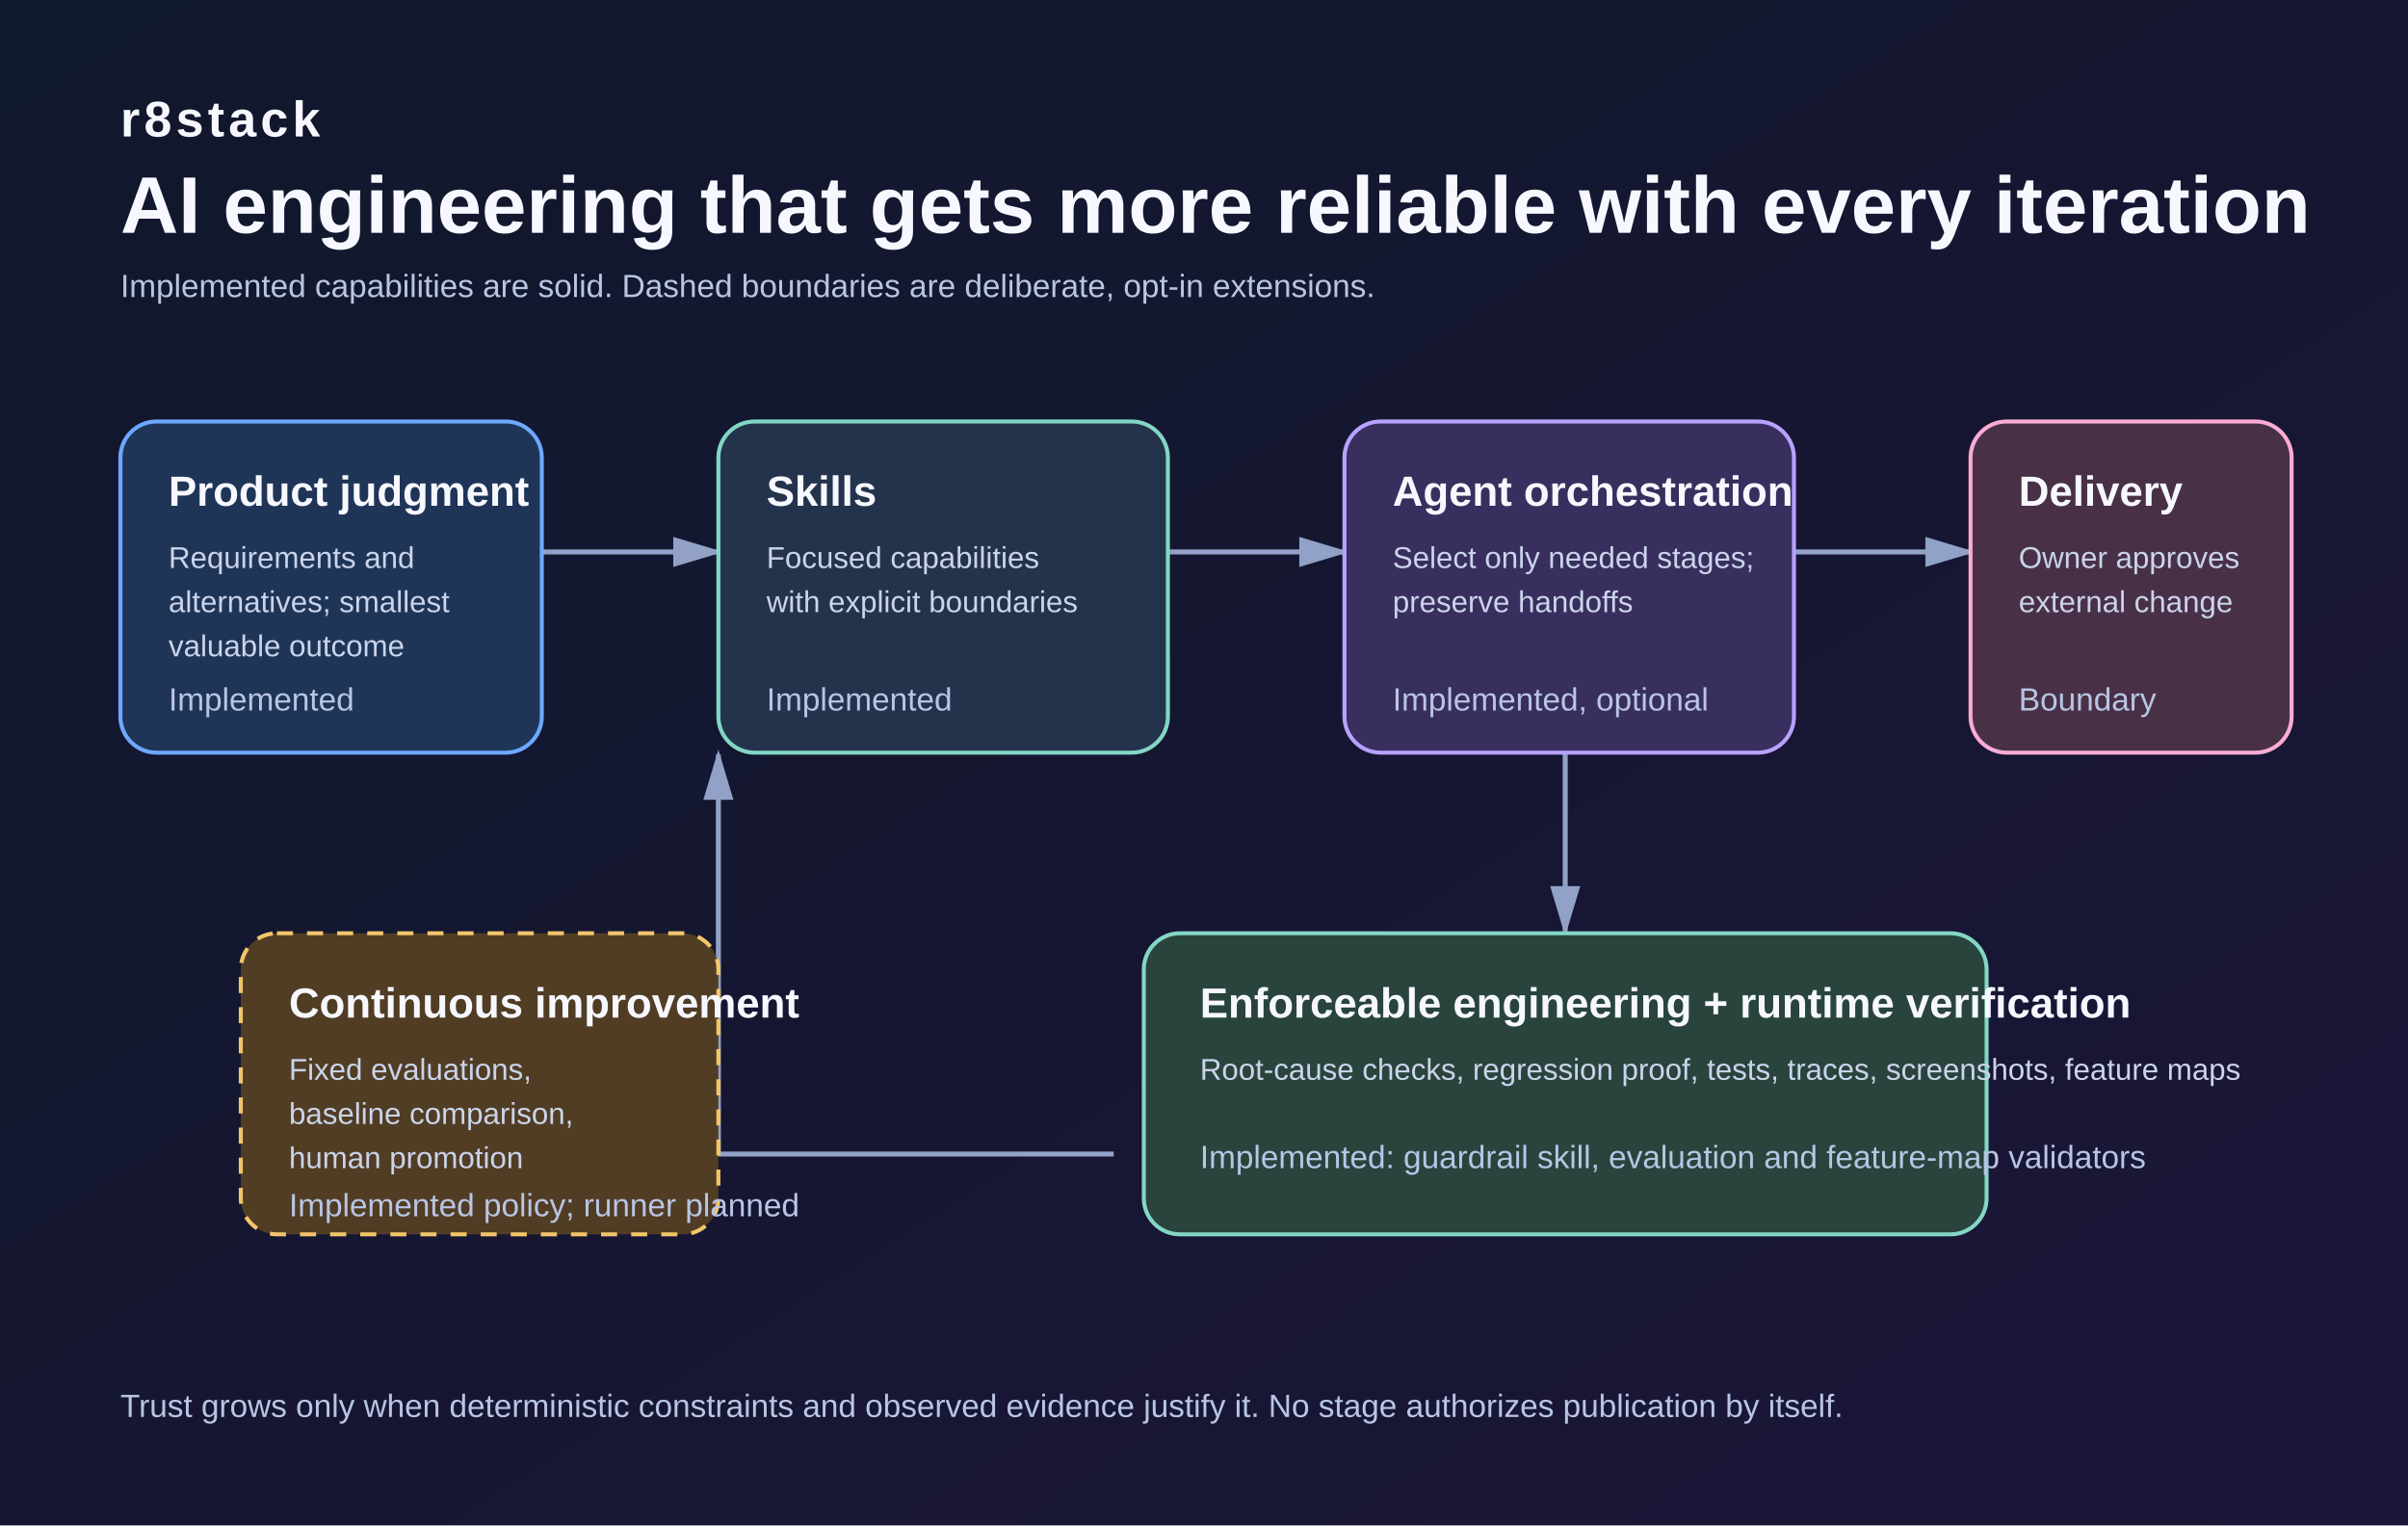
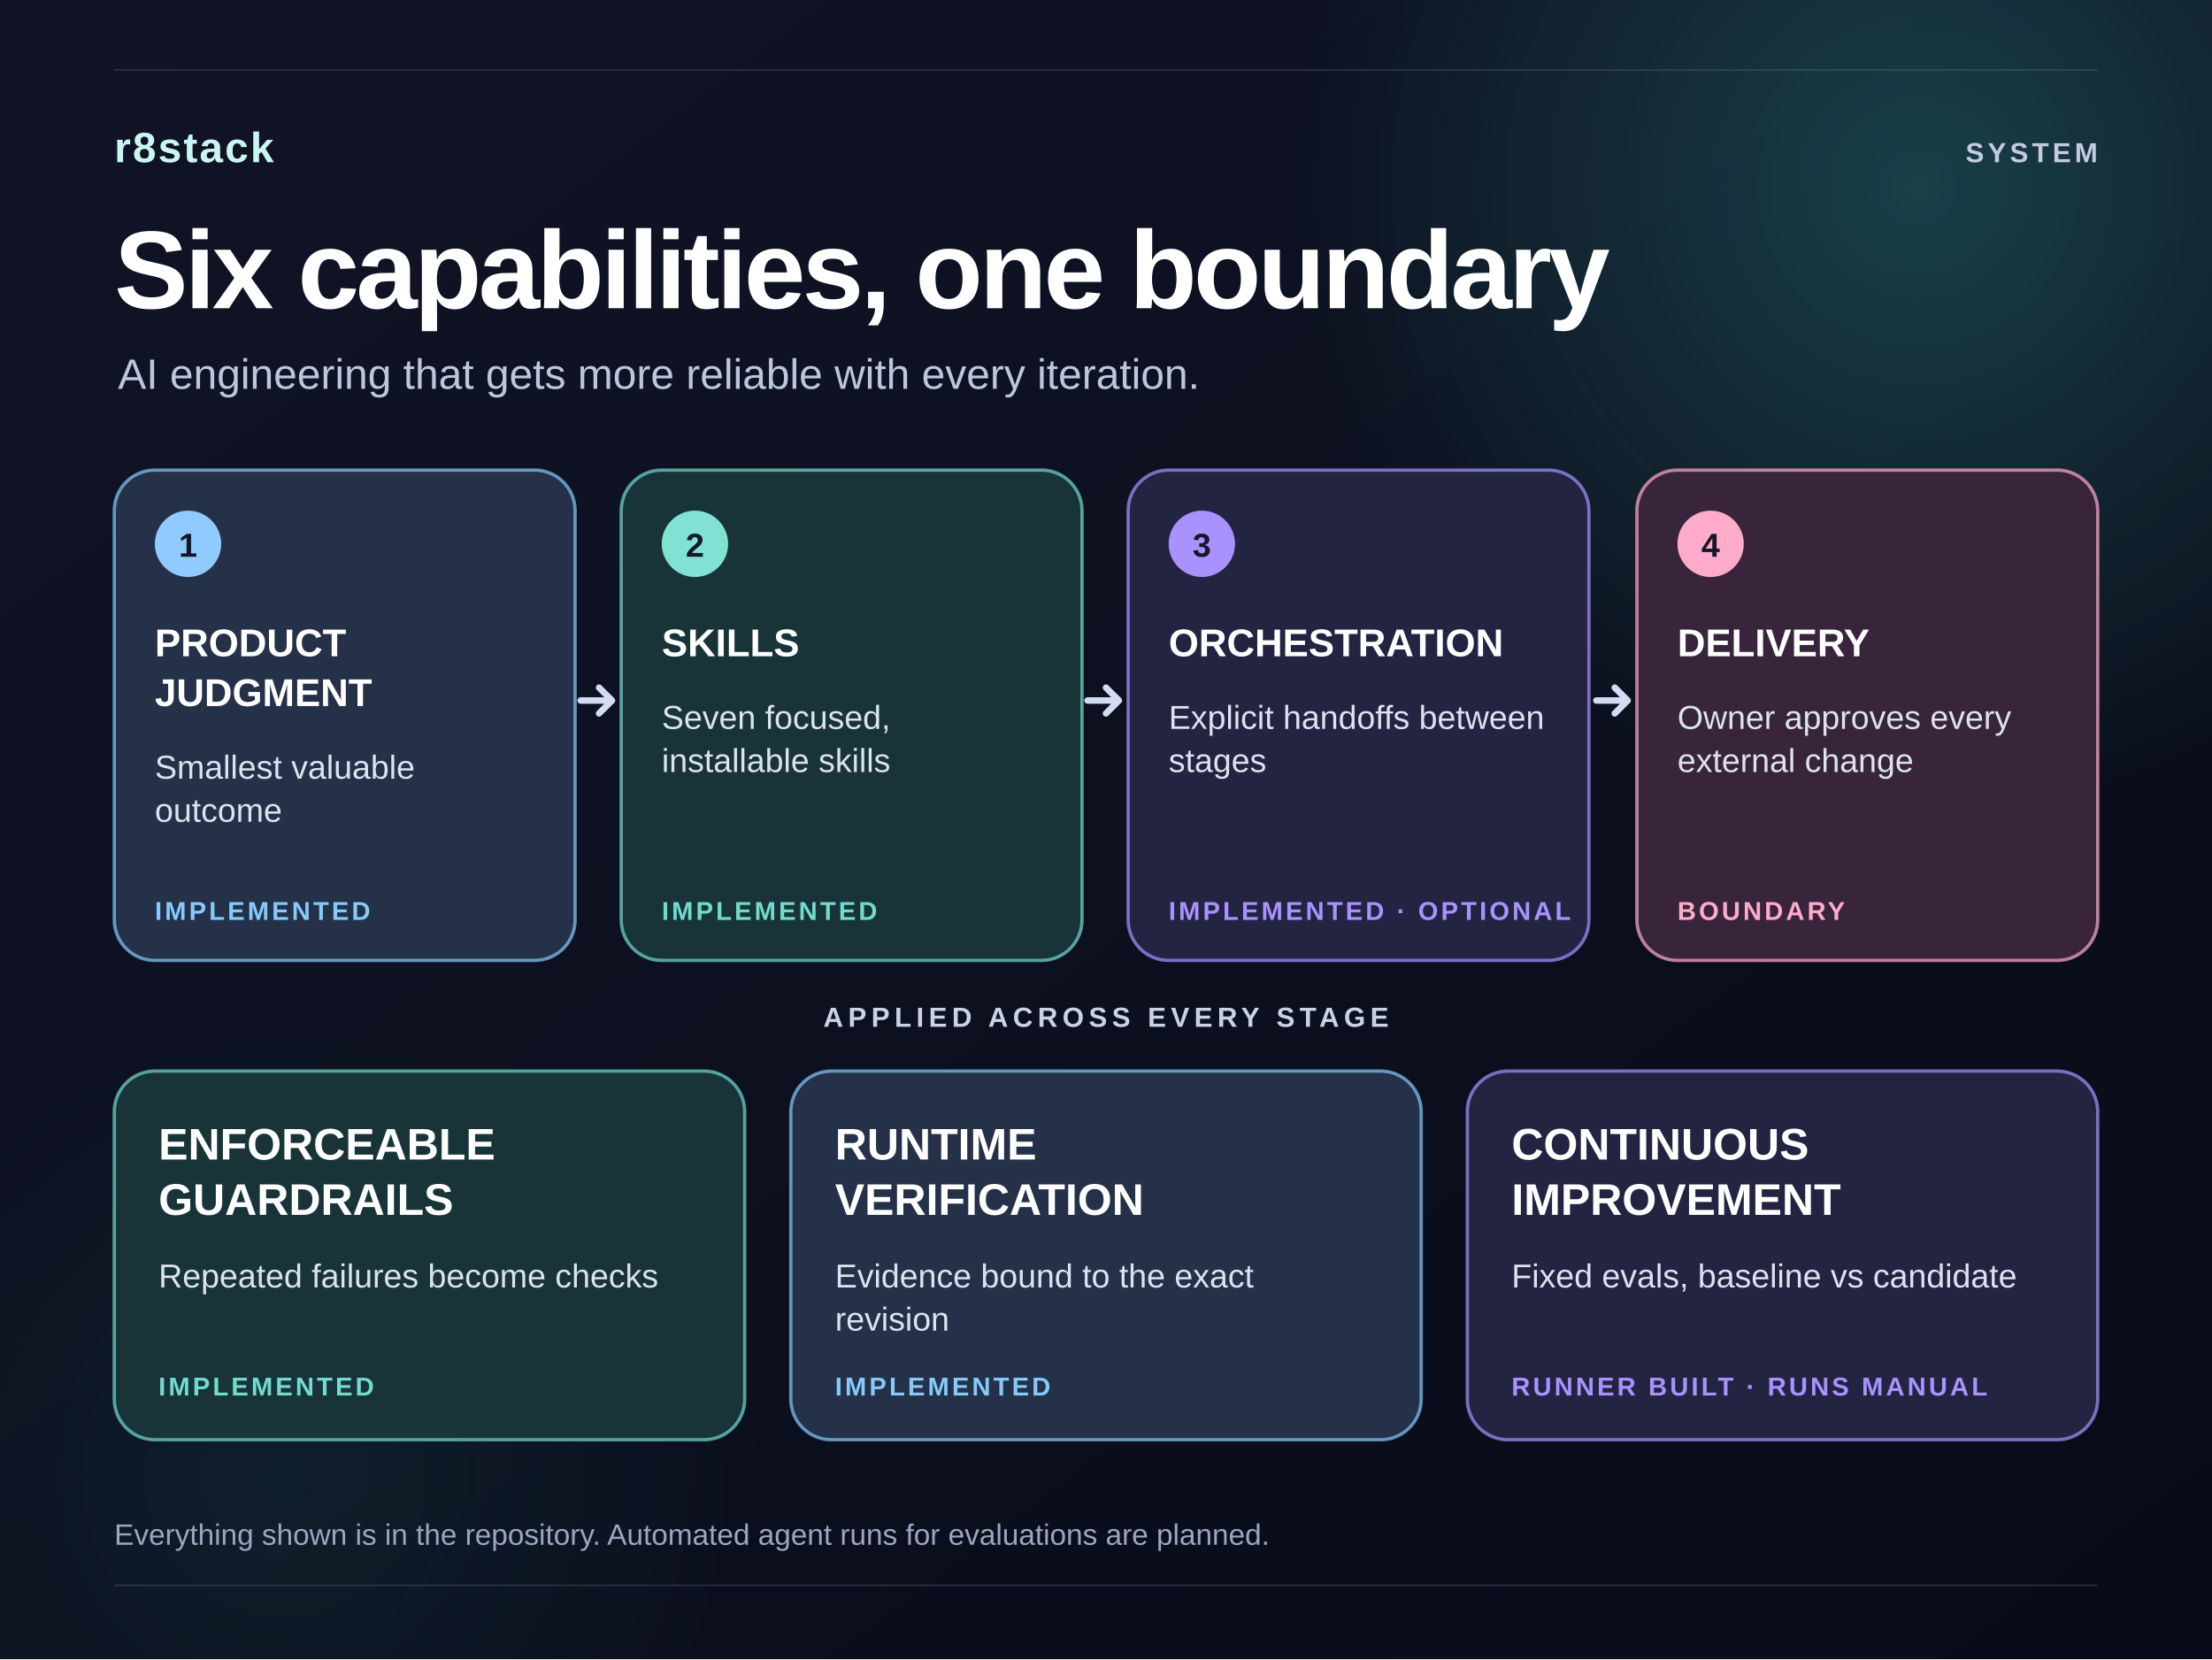
- <svg xmlns="http://www.w3.org/2000/svg" viewBox="0 0 1200 760" width="1200" height="760" role="img" aria-labelledby="title description">
+ <svg xmlns="http://www.w3.org/2000/svg" viewBox="0 0 1200 900" width="1200" height="900" role="img" aria-labelledby="title description">
  <defs>
-     <linearGradient id="bg" x2="1" y2="1">
-       <stop stop-color="#10182c" />
-       <stop offset="1" stop-color="#1b1538" />
+     <linearGradient id="background" x1="0" y1="0" x2="1" y2="1">
+       <stop offset="0%" stop-color="#101426" />
+       <stop offset="100%" stop-color="#080c18" />
    </linearGradient>
-     <marker id="arrow" markerWidth="10" markerHeight="10" refX="9" refY="3" orient="auto">
-       <path d="M0 0L10 3L0 6Z" fill="#91a1c7" />
-     </marker>
-     <style>.t{font-family:Arial,Helvetica,sans-serif;fill:#f7f8ff}.k{font-family:Arial,Helvetica,sans-serif;fill:#b9c5e4;font-size:16px}.h{font-family:Arial,Helvetica,sans-serif;fill:#f7f8ff;font-size:21px;font-weight:700}.s{font-family:Arial,Helvetica,sans-serif;fill:#cbd4eb;font-size:15px}.box{stroke-width:2;rx:18}.line{stroke:#91a1c7;stroke-width:2.5;fill:none;marker-end:url(#arrow)}</style>
+     <linearGradient id="edge" x1="0" y1="0" x2="1" y2="1">
+       <stop offset="0%" stop-color="#65dfd6" />
+       <stop offset="50%" stop-color="#85cafa" />
+       <stop offset="100%" stop-color="#a786ff" />
+     </linearGradient>
+     <radialGradient id="glow">
+       <stop offset="0%" stop-color="#42d7c6" stop-opacity=".24" />
+       <stop offset="100%" stop-color="#42d7c6" stop-opacity="0" />
+     </radialGradient>
  </defs>
-   <rect width="1200" height="760" fill="url(#bg)" />
-   <text class="t" x="60" y="68" font-size="25" font-weight="700" letter-spacing="2">r8stack</text>
-   <text class="t" x="60" y="116" font-size="40" font-weight="700">AI engineering that gets more reliable with every iteration</text>
-   <text class="k" x="60" y="148">Implemented capabilities are solid. Dashed boundaries are deliberate, opt-in extensions.</text>
-   <path class="line" d="M270 275H358" />
-   <path class="line" d="M582 275H670" />
-   <path class="line" d="M894 275H982" />
-   <path class="line" d="M780 375V464" />
-   <path class="line" d="M555 575H358V376" />
-   <rect class="box" x="60" y="210" width="210" height="165" fill="#1f3557" stroke="#6da8ff" />
-   <text class="h" x="84" y="252">Product judgment</text>
-   <text class="s" x="84" y="283">Requirements and</text>
-   <text class="s" x="84" y="305">alternatives; smallest</text>
-   <text class="s" x="84" y="327">valuable outcome</text>
-   <text class="k" x="84" y="354">Implemented</text>
-   <rect class="box" x="358" y="210" width="224" height="165" fill="#24334c" stroke="#83d6c5" />
-   <text class="h" x="382" y="252">Skills</text>
-   <text class="s" x="382" y="283">Focused capabilities</text>
-   <text class="s" x="382" y="305">with explicit boundaries</text>
-   <text class="k" x="382" y="354">Implemented</text>
-   <rect class="box" x="670" y="210" width="224" height="165" fill="#382f5e" stroke="#b9a1ff" />
-   <text class="h" x="694" y="252">Agent orchestration</text>
-   <text class="s" x="694" y="283">Select only needed stages;</text>
-   <text class="s" x="694" y="305">preserve handoffs</text>
-   <text class="k" x="694" y="354">Implemented, optional</text>
-   <rect class="box" x="982" y="210" width="160" height="165" fill="#483147" stroke="#faacd5" />
-   <text class="h" x="1006" y="252">Delivery</text>
-   <text class="s" x="1006" y="283">Owner approves</text>
-   <text class="s" x="1006" y="305">external change</text>
-   <text class="k" x="1006" y="354">Boundary</text>
-   <rect class="box" x="570" y="465" width="420" height="150" fill="#29443d" stroke="#83d6c5" />
-   <text class="h" x="598" y="507">Enforceable engineering + runtime verification</text>
-   <text class="s" x="598" y="538">Root-cause checks, regression proof, tests, traces, screenshots, feature maps</text>
-   <text class="k" x="598" y="582">Implemented: guardrail skill, evaluation and feature-map validators</text>
-   <rect class="box" x="120" y="465" width="238" height="150" fill="#503d24" stroke="#f3c56b" stroke-dasharray="8 7" />
-   <text class="h" x="144" y="507">Continuous improvement</text>
-   <text class="s" x="144" y="538">Fixed evaluations,</text>
-   <text class="s" x="144" y="560">baseline comparison,</text>
-   <text class="s" x="144" y="582">human promotion</text>
-   <text class="k" x="144" y="606">Implemented policy; runner planned</text>
-   <text class="k" x="60" y="706">Trust grows only when deterministic constraints and observed evidence justify it. No stage authorizes publication by itself.</text>
+   <rect width="1200" height="900" fill="url(#background)" />
+   <circle cx="1040" cy="102" r="340" fill="url(#glow)" />
+   <circle cx="155" cy="800" r="245" fill="url(#glow)" opacity=".3" />
+   <path d="M62 38h1076M62 860h1076" stroke="#64708c" stroke-opacity=".28" />
+   <text x="62" y="88" fill="#c9f7f0" font-size="23" font-family="Arial,Helvetica,sans-serif" font-weight="700" letter-spacing="1">r8stack</text>
+   <text x="1138" y="88" fill="#c3ccdf" font-size="15" font-family="Arial,Helvetica,sans-serif" font-weight="700" letter-spacing="2" text-anchor="end">SYSTEM</text>
+   <text x="62" y="167.2" fill="#ffffff" font-size="60" font-family="Arial,Helvetica,sans-serif" font-weight="800" letter-spacing="-1.8">Six capabilities, one boundary</text>
+   <text x="64" y="210.9" fill="#bcc7dd" font-size="23" font-family="Arial,Helvetica,sans-serif">AI engineering that gets more reliable with every iteration.</text>
+   <rect x="62" y="255" width="250" height="266" rx="22" fill="#243148" stroke="#85cafa" stroke-opacity="0.7" stroke-width="1.8" />
+   <circle cx="102" cy="295" r="18" fill="#8fcbff" />
+   <text x="102" y="302" fill="#151827" font-size="18" font-family="Arial,Helvetica,sans-serif" font-weight="800" text-anchor="middle">1</text>
+   <text x="84" y="356" fill="#ffffff" font-size="21" font-family="Arial,Helvetica,sans-serif" font-weight="800">PRODUCT</text>
+   <text x="84" y="383" fill="#ffffff" font-size="21" font-family="Arial,Helvetica,sans-serif" font-weight="800">JUDGMENT</text>
+   <text x="84" y="422.4" fill="#dce2f0" font-size="18" font-family="Arial,Helvetica,sans-serif">Smallest valuable</text>
+   <text x="84" y="445.8" fill="#dce2f0" font-size="18" font-family="Arial,Helvetica,sans-serif">outcome</text>
+   <text x="84" y="499" fill="#85cafa" font-size="14" font-family="Arial,Helvetica,sans-serif" font-weight="700" letter-spacing="1.5">IMPLEMENTED</text>
+   <rect x="337" y="255" width="250" height="266" rx="22" fill="#193439" stroke="#71dbce" stroke-opacity="0.7" stroke-width="1.8" />
+   <circle cx="377" cy="295" r="18" fill="#81e1d2" />
+   <text x="377" y="302" fill="#151827" font-size="18" font-family="Arial,Helvetica,sans-serif" font-weight="800" text-anchor="middle">2</text>
+   <text x="359" y="356" fill="#ffffff" font-size="21" font-family="Arial,Helvetica,sans-serif" font-weight="800">SKILLS</text>
+   <text x="359" y="395.4" fill="#dce2f0" font-size="18" font-family="Arial,Helvetica,sans-serif">Seven focused,</text>
+   <text x="359" y="418.8" fill="#dce2f0" font-size="18" font-family="Arial,Helvetica,sans-serif">installable skills</text>
+   <text x="359" y="499" fill="#71dbce" font-size="14" font-family="Arial,Helvetica,sans-serif" font-weight="700" letter-spacing="1.5">IMPLEMENTED</text>
+   <rect x="612" y="255" width="250" height="266" rx="22" fill="#222441" stroke="#a992ff" stroke-opacity="0.7" stroke-width="1.8" />
+   <circle cx="652" cy="295" r="18" fill="#a992ff" />
+   <text x="652" y="302" fill="#151827" font-size="18" font-family="Arial,Helvetica,sans-serif" font-weight="800" text-anchor="middle">3</text>
+   <text x="634" y="356" fill="#ffffff" font-size="21" font-family="Arial,Helvetica,sans-serif" font-weight="800">ORCHESTRATION</text>
+   <text x="634" y="395.4" fill="#dce2f0" font-size="18" font-family="Arial,Helvetica,sans-serif">Explicit handoffs between</text>
+   <text x="634" y="418.8" fill="#dce2f0" font-size="18" font-family="Arial,Helvetica,sans-serif">stages</text>
+   <text x="634" y="499" fill="#a992ff" font-size="14" font-family="Arial,Helvetica,sans-serif" font-weight="700" letter-spacing="1.5">IMPLEMENTED · OPTIONAL</text>
+   <rect x="888" y="255" width="250" height="266" rx="22" fill="#38253c" stroke="#ffabcb" stroke-opacity="0.7" stroke-width="1.8" />
+   <circle cx="928" cy="295" r="18" fill="#ffabcb" />
+   <text x="928" y="302" fill="#151827" font-size="18" font-family="Arial,Helvetica,sans-serif" font-weight="800" text-anchor="middle">4</text>
+   <text x="910" y="356" fill="#ffffff" font-size="21" font-family="Arial,Helvetica,sans-serif" font-weight="800">DELIVERY</text>
+   <text x="910" y="395.4" fill="#dce2f0" font-size="18" font-family="Arial,Helvetica,sans-serif">Owner approves every</text>
+   <text x="910" y="418.8" fill="#dce2f0" font-size="18" font-family="Arial,Helvetica,sans-serif">external change</text>
+   <text x="910" y="499" fill="#ffabcb" font-size="14" font-family="Arial,Helvetica,sans-serif" font-weight="700" letter-spacing="1.5">BOUNDARY</text>
+   <path d="M315 380h17m-7-7 7 7-7 7" fill="none" stroke="#d4dcf3" stroke-width="3.5" stroke-linecap="round" stroke-linejoin="round" />
+   <path d="M590 380h17m-7-7 7 7-7 7" fill="none" stroke="#d4dcf3" stroke-width="3.5" stroke-linecap="round" stroke-linejoin="round" />
+   <path d="M866 380h17m-7-7 7 7-7 7" fill="none" stroke="#d4dcf3" stroke-width="3.5" stroke-linecap="round" stroke-linejoin="round" />
+   <text x="600" y="557" fill="#c9d2e7" font-size="15" font-family="Arial,Helvetica,sans-serif" text-anchor="middle" font-weight="700" letter-spacing="2.6">APPLIED ACROSS EVERY STAGE</text>
+   <rect x="62" y="581" width="342" height="200" rx="22" fill="#193439" stroke="#71dbce" stroke-opacity="0.7" stroke-width="1.8" />
+   <text x="86" y="629" fill="#ffffff" font-size="24" font-family="Arial,Helvetica,sans-serif" font-weight="800">ENFORCEABLE</text>
+   <text x="86" y="659" fill="#ffffff" font-size="24" font-family="Arial,Helvetica,sans-serif" font-weight="800">GUARDRAILS</text>
+   <text x="86" y="698.4" fill="#dce2f0" font-size="18" font-family="Arial,Helvetica,sans-serif">Repeated failures become checks</text>
+   <text x="86" y="757" fill="#71dbce" font-size="14" font-family="Arial,Helvetica,sans-serif" font-weight="700" letter-spacing="1.5">IMPLEMENTED</text>
+   <rect x="429" y="581" width="342" height="200" rx="22" fill="#243148" stroke="#85cafa" stroke-opacity="0.7" stroke-width="1.8" />
+   <text x="453" y="629" fill="#ffffff" font-size="24" font-family="Arial,Helvetica,sans-serif" font-weight="800">RUNTIME</text>
+   <text x="453" y="659" fill="#ffffff" font-size="24" font-family="Arial,Helvetica,sans-serif" font-weight="800">VERIFICATION</text>
+   <text x="453" y="698.4" fill="#dce2f0" font-size="18" font-family="Arial,Helvetica,sans-serif">Evidence bound to the exact</text>
+   <text x="453" y="721.8" fill="#dce2f0" font-size="18" font-family="Arial,Helvetica,sans-serif">revision</text>
+   <text x="453" y="757" fill="#85cafa" font-size="14" font-family="Arial,Helvetica,sans-serif" font-weight="700" letter-spacing="1.5">IMPLEMENTED</text>
+   <rect x="796" y="581" width="342" height="200" rx="22" fill="#222441" stroke="#a992ff" stroke-opacity="0.7" stroke-width="1.8" />
+   <text x="820" y="629" fill="#ffffff" font-size="24" font-family="Arial,Helvetica,sans-serif" font-weight="800">CONTINUOUS</text>
+   <text x="820" y="659" fill="#ffffff" font-size="24" font-family="Arial,Helvetica,sans-serif" font-weight="800">IMPROVEMENT</text>
+   <text x="820" y="698.4" fill="#dce2f0" font-size="18" font-family="Arial,Helvetica,sans-serif">Fixed evals, baseline vs candidate</text>
+   <text x="820" y="757" fill="#a992ff" font-size="14" font-family="Arial,Helvetica,sans-serif" font-weight="700" letter-spacing="1.5">RUNNER BUILT · RUNS MANUAL</text>
+   <text x="62" y="838" fill="#9aa6c0" font-size="16" font-family="Arial,Helvetica,sans-serif">Everything shown is in the repository. Automated agent runs for evaluations are planned.</text>
</svg>
